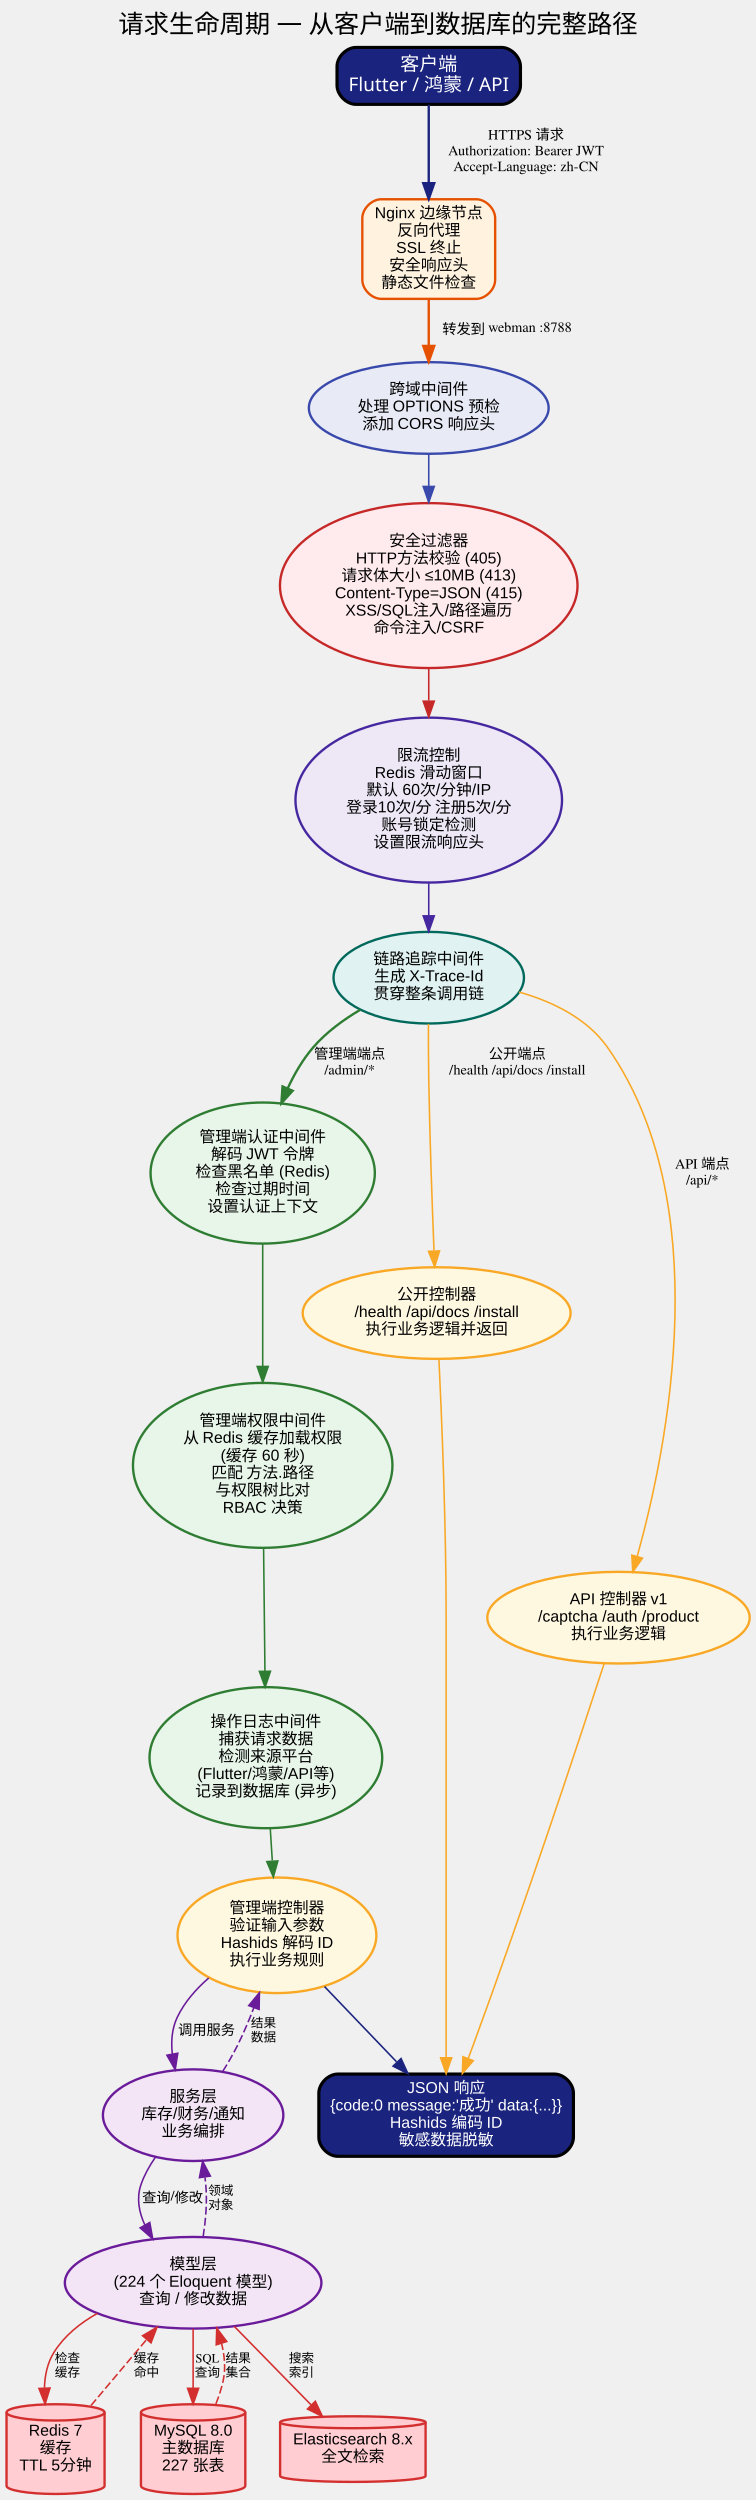
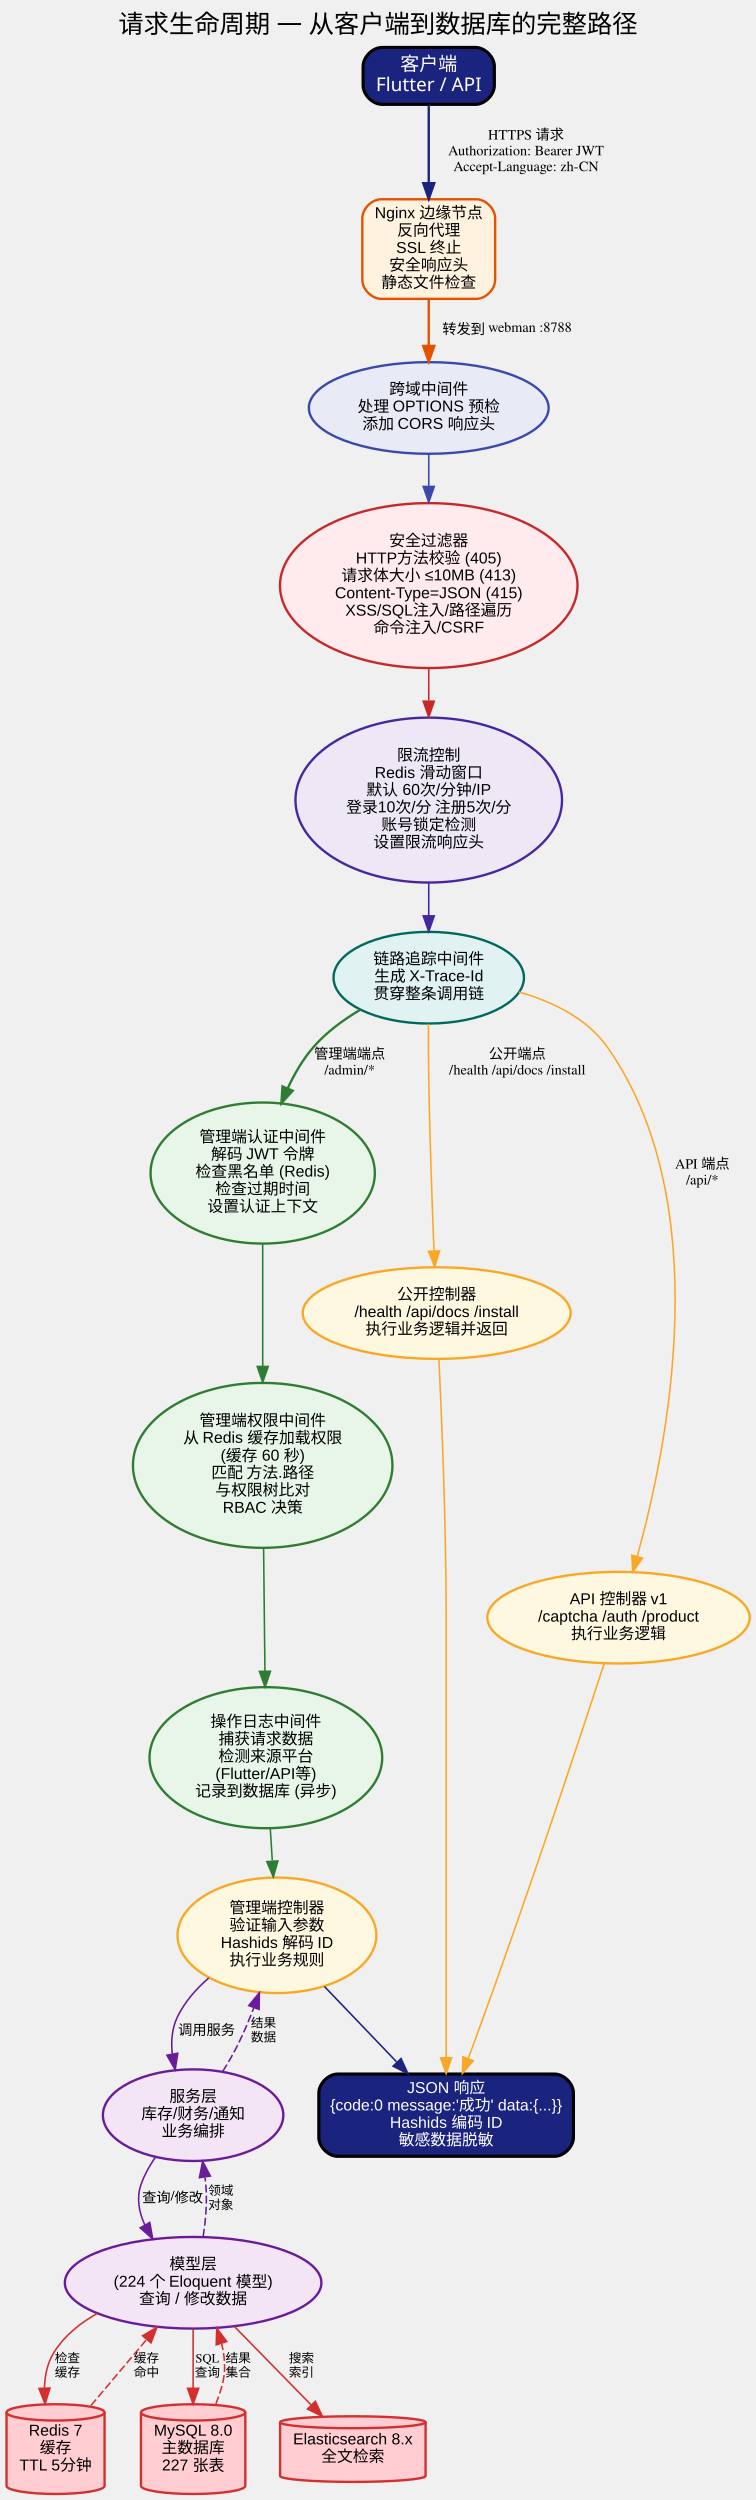
<svg xmlns="http://www.w3.org/2000/svg" width="478pt" height="1581pt" viewBox="0.00 0.00 477.73 1580.96">
  <g id="graph0" class="graph" transform="scale(1 1) rotate(0) translate(4 1576.96)">
    <text text-anchor="middle" x="234.87" y="-1556.16" font-family="Arial Bold" font-size="16.00">请求生命周期 — 从客户端到数据库的完整路径</text>
    <g id="node1" class="node">
-       <path fill="#1a237e" stroke="black" stroke-width="2" d="M313,-1546.96C313,-1546.96 221,-1546.96 221,-1546.96 215,-1546.96 209,-1540.96 209,-1534.96 209,-1534.96 209,-1522.96 209,-1522.96 209,-1516.96 215,-1510.96 221,-1510.96 221,-1510.96 313,-1510.96 313,-1510.96 319,-1510.96 325,-1516.96 325,-1522.96 325,-1522.96 325,-1534.96 325,-1534.96 325,-1540.96 319,-1546.96 313,-1546.96" />
+       <path fill="#1a237e" stroke="black" stroke-width="2" d="M296.5,-1546.96C296.5,-1546.96 237.5,-1546.96 237.5,-1546.96 231.5,-1546.96 225.5,-1540.96 225.5,-1534.96 225.5,-1534.96 225.5,-1522.96 225.5,-1522.96 225.5,-1516.96 231.5,-1510.96 237.5,-1510.96 237.5,-1510.96 296.5,-1510.96 296.5,-1510.96 302.5,-1510.96 308.5,-1516.96 308.5,-1522.96 308.5,-1522.96 308.5,-1534.96 308.5,-1534.96 308.5,-1540.96 302.5,-1546.96 296.5,-1546.96" />
      <text text-anchor="middle" x="267" y="-1532.36" font-family="Arial Bold" font-size="12.00" fill="white">客户端</text>
-       <text text-anchor="middle" x="267" y="-1519.36" font-family="Arial Bold" font-size="12.00" fill="white">Flutter / 鸿蒙 / API</text>
+       <text text-anchor="middle" x="267" y="-1519.36" font-family="Arial Bold" font-size="12.00" fill="white">Flutter / API</text>
    </g>
    <g id="node2" class="node">
      <path fill="#fff3e0" stroke="#e65100" stroke-width="1.5" d="M297,-1450.96C297,-1450.96 237,-1450.96 237,-1450.96 231,-1450.96 225,-1444.96 225,-1438.96 225,-1438.96 225,-1399.96 225,-1399.96 225,-1393.96 231,-1387.96 237,-1387.96 237,-1387.96 297,-1387.96 297,-1387.96 303,-1387.96 309,-1393.96 309,-1399.96 309,-1399.96 309,-1438.96 309,-1438.96 309,-1444.96 303,-1450.96 297,-1450.96" />
      <text text-anchor="middle" x="267" y="-1438.96" font-family="Arial" font-size="10.00">Nginx 边缘节点</text>
      <text text-anchor="middle" x="267" y="-1427.96" font-family="Arial" font-size="10.00">反向代理</text>
      <text text-anchor="middle" x="267" y="-1416.96" font-family="Arial" font-size="10.00">SSL 终止</text>
      <text text-anchor="middle" x="267" y="-1405.96" font-family="Arial" font-size="10.00">安全响应头</text>
      <text text-anchor="middle" x="267" y="-1394.96" font-family="Arial" font-size="10.00">静态文件检查</text>
    </g>
    <g id="edge1" class="edge">
      <path fill="none" stroke="#1a237e" stroke-width="1.5" d="M267,-1510.69C267,-1497.41 267,-1478.53 267,-1461.46" />
      <polygon fill="#1a237e" stroke="#1a237e" stroke-width="1.5" points="270.5,-1461.13 267,-1451.13 263.5,-1461.13 270.5,-1461.13" />
      <text text-anchor="middle" x="328.5" y="-1488.76" font-family="Times,serif" font-size="9.00">HTTPS 请求</text>
      <text text-anchor="middle" x="328.5" y="-1478.76" font-family="Times,serif" font-size="9.00">Authorization: Bearer JWT</text>
      <text text-anchor="middle" x="328.5" y="-1468.76" font-family="Times,serif" font-size="9.00">Accept-Language: zh-CN</text>
    </g>
    <g id="node3" class="node">
      <ellipse fill="#e8eaf6" stroke="#3949ab" stroke-width="1.5" cx="267" cy="-1318.97" rx="75.82" ry="28.98" />
      <text text-anchor="middle" x="267" y="-1327.47" font-family="Arial" font-size="10.00">跨域中间件</text>
      <text text-anchor="middle" x="267" y="-1316.47" font-family="Arial" font-size="10.00">处理 OPTIONS 预检</text>
      <text text-anchor="middle" x="267" y="-1305.47" font-family="Arial" font-size="10.00">添加 CORS 响应头</text>
    </g>
    <g id="edge2" class="edge">
      <path fill="none" stroke="#e65100" stroke-width="1.5" d="M267,-1387.83C267,-1378.54 267,-1368.22 267,-1358.48" />
      <polygon fill="#e65100" stroke="#e65100" stroke-width="1.5" points="270.5,-1358.22 267,-1348.22 263.5,-1358.22 270.5,-1358.22" />
      <text text-anchor="middle" x="316.5" y="-1365.76" font-family="Times,serif" font-size="9.00">转发到 webman :8788</text>
    </g>
    <g id="node4" class="node">
      <ellipse fill="#ffebee" stroke="#c62828" stroke-width="1.5" cx="267" cy="-1206.65" rx="94.09" ry="52.15" />
      <text text-anchor="middle" x="267" y="-1231.65" font-family="Arial" font-size="10.00">安全过滤器</text>
      <text text-anchor="middle" x="267" y="-1220.65" font-family="Arial" font-size="10.00">HTTP方法校验 (405)</text>
      <text text-anchor="middle" x="267" y="-1209.65" font-family="Arial" font-size="10.00">请求体大小 ≤10MB (413)</text>
      <text text-anchor="middle" x="267" y="-1198.65" font-family="Arial" font-size="10.00">Content-Type=JSON (415)</text>
      <text text-anchor="middle" x="267" y="-1187.65" font-family="Arial" font-size="10.00">XSS/SQL注入/路径遍历</text>
      <text text-anchor="middle" x="267" y="-1176.65" font-family="Arial" font-size="10.00">命令注入/CSRF</text>
    </g>
    <g id="edge3" class="edge">
      <path fill="none" stroke="#3949ab" d="M267,-1289.84C267,-1283.58 267,-1276.7 267,-1269.67" />
      <polygon fill="#3949ab" stroke="#3949ab" points="270.5,-1269.32 267,-1259.32 263.5,-1269.32 270.5,-1269.32" />
    </g>
    <g id="node5" class="node">
      <ellipse fill="#ede7f6" stroke="#4527a0" stroke-width="1.5" cx="267" cy="-1071" rx="84.29" ry="52.15" />
      <text text-anchor="middle" x="267" y="-1096" font-family="Arial" font-size="10.00">限流控制</text>
      <text text-anchor="middle" x="267" y="-1085" font-family="Arial" font-size="10.00">Redis 滑动窗口</text>
      <text text-anchor="middle" x="267" y="-1074" font-family="Arial" font-size="10.00">默认 60次/分钟/IP</text>
      <text text-anchor="middle" x="267" y="-1063" font-family="Arial" font-size="10.00">登录10次/分 注册5次/分</text>
      <text text-anchor="middle" x="267" y="-1052" font-family="Arial" font-size="10.00">账号锁定检测</text>
      <text text-anchor="middle" x="267" y="-1041" font-family="Arial" font-size="10.00">设置限流响应头</text>
    </g>
    <g id="edge4" class="edge">
      <path fill="none" stroke="#c62828" d="M267,-1153.98C267,-1147.42 267,-1140.66 267,-1133.96" />
      <polygon fill="#c62828" stroke="#c62828" points="270.5,-1133.53 267,-1123.53 263.5,-1133.53 270.5,-1133.53" />
    </g>
    <g id="node6" class="node">
      <ellipse fill="#e0f2f1" stroke="#00695c" stroke-width="1.5" cx="267" cy="-958.68" rx="60.21" ry="28.98" />
      <text text-anchor="middle" x="267" y="-967.18" font-family="Arial" font-size="10.00">链路追踪中间件</text>
      <text text-anchor="middle" x="267" y="-956.18" font-family="Arial" font-size="10.00">生成 X-Trace-Id</text>
      <text text-anchor="middle" x="267" y="-945.18" font-family="Arial" font-size="10.00">贯穿整条调用链</text>
    </g>
    <g id="edge5" class="edge">
      <path fill="none" stroke="#4527a0" d="M267,-1018.39C267,-1011.47 267,-1004.48 267,-997.85" />
      <polygon fill="#4527a0" stroke="#4527a0" points="270.5,-997.79 267,-987.79 263.5,-997.79 270.5,-997.79" />
    </g>
    <g id="node7" class="node">
      <ellipse fill="#e8f5e9" stroke="#2e7d32" stroke-width="1.5" cx="162" cy="-835.14" rx="70.92" ry="44.6" />
      <text text-anchor="middle" x="162" y="-854.64" font-family="Arial" font-size="10.00">管理端认证中间件</text>
      <text text-anchor="middle" x="162" y="-843.64" font-family="Arial" font-size="10.00">解码 JWT 令牌</text>
      <text text-anchor="middle" x="162" y="-832.64" font-family="Arial" font-size="10.00">检查黑名单 (Redis)</text>
      <text text-anchor="middle" x="162" y="-821.64" font-family="Arial" font-size="10.00">检查过期时间</text>
      <text text-anchor="middle" x="162" y="-810.64" font-family="Arial" font-size="10.00">设置认证上下文</text>
    </g>
    <g id="edge10" class="edge">
      <path fill="none" stroke="#2e7d32" stroke-width="1.5" d="M223.74,-938.42C212.97,-932.06 202.17,-924.15 194,-914.69 187.43,-907.08 182.09,-897.95 177.79,-888.65" />
      <polygon fill="#2e7d32" stroke="#2e7d32" stroke-width="1.5" points="180.96,-887.17 173.82,-879.33 174.52,-889.91 180.96,-887.17" />
      <text text-anchor="middle" x="217" y="-907.49" font-family="Times,serif" font-size="9.00">管理端端点</text>
      <text text-anchor="middle" x="217" y="-897.49" font-family="Times,serif" font-size="9.00">/admin/*</text>
    </g>
    <g id="node10" class="node">
      <ellipse fill="#fff8e1" stroke="#f9a825" stroke-width="1.5" cx="272" cy="-746.6" rx="84.71" ry="28.98" />
      <text text-anchor="middle" x="272" y="-755.1" font-family="Arial" font-size="10.00">公开控制器</text>
      <text text-anchor="middle" x="272" y="-744.1" font-family="Arial" font-size="10.00">/health /api/docs /install</text>
      <text text-anchor="middle" x="272" y="-733.1" font-family="Arial" font-size="10.00">执行业务逻辑并返回</text>
    </g>
    <g id="edge6" class="edge">
      <path fill="none" stroke="#f9a825" d="M266.8,-929.46C266.77,-918.59 266.81,-906.06 267,-894.69 267.63,-857.83 269.13,-815.8 270.33,-786.13" />
      <polygon fill="#f9a825" stroke="#f9a825" points="273.84,-785.93 270.76,-775.79 266.85,-785.64 273.84,-785.93" />
      <text text-anchor="middle" x="323" y="-907.49" font-family="Times,serif" font-size="9.00">公开端点</text>
      <text text-anchor="middle" x="323" y="-897.49" font-family="Times,serif" font-size="9.00">/health /api/docs /install</text>
    </g>
    <g id="node11" class="node">
      <ellipse fill="#fff8e1" stroke="#f9a825" stroke-width="1.5" cx="387" cy="-553.97" rx="82.96" ry="28.98" />
      <text text-anchor="middle" x="387" y="-562.47" font-family="Arial" font-size="10.00">API 控制器 v1</text>
      <text text-anchor="middle" x="387" y="-551.47" font-family="Arial" font-size="10.00">/captcha /auth /product</text>
      <text text-anchor="middle" x="387" y="-540.47" font-family="Arial" font-size="10.00">执行业务逻辑</text>
    </g>
    <g id="edge8" class="edge">
      <path fill="none" stroke="#f9a825" d="M324.14,-949.61C345.21,-943.58 367.07,-933.05 380,-914.69 449.05,-816.59 418.44,-663.22 398.83,-592.72" />
      <polygon fill="#f9a825" stroke="#f9a825" points="402.15,-591.59 396.03,-582.94 395.42,-593.52 402.15,-591.59" />
      <text text-anchor="middle" x="440" y="-837.94" font-family="Times,serif" font-size="9.00">API 端点</text>
      <text text-anchor="middle" x="440" y="-827.94" font-family="Times,serif" font-size="9.00">/api/*</text>
    </g>
    <g id="node8" class="node">
      <ellipse fill="#e8f5e9" stroke="#2e7d32" stroke-width="1.5" cx="162" cy="-650.28" rx="82.05" ry="52.15" />
      <text text-anchor="middle" x="162" y="-675.28" font-family="Arial" font-size="10.00">管理端权限中间件</text>
      <text text-anchor="middle" x="162" y="-664.28" font-family="Arial" font-size="10.00">从 Redis 缓存加载权限</text>
      <text text-anchor="middle" x="162" y="-653.28" font-family="Arial" font-size="10.00">(缓存 60 秒)</text>
      <text text-anchor="middle" x="162" y="-642.28" font-family="Arial" font-size="10.00">匹配 方法.路径</text>
      <text text-anchor="middle" x="162" y="-631.28" font-family="Arial" font-size="10.00">与权限树比对</text>
      <text text-anchor="middle" x="162" y="-620.28" font-family="Arial" font-size="10.00">RBAC 决策</text>
    </g>
    <g id="edge11" class="edge">
      <path fill="none" stroke="#2e7d32" d="M162,-790.34C162,-767.22 162,-738.46 162,-713.1" />
      <polygon fill="#2e7d32" stroke="#2e7d32" points="165.5,-712.84 162,-702.84 158.5,-712.84 165.5,-712.84" />
    </g>
    <g id="node9" class="node">
      <ellipse fill="#e8f5e9" stroke="#2e7d32" stroke-width="1.5" cx="164" cy="-465.43" rx="73.58" ry="44.6" />
      <text text-anchor="middle" x="164" y="-484.93" font-family="Arial" font-size="10.00">操作日志中间件</text>
      <text text-anchor="middle" x="164" y="-473.93" font-family="Arial" font-size="10.00">捕获请求数据</text>
      <text text-anchor="middle" x="164" y="-462.93" font-family="Arial" font-size="10.00">检测来源平台</text>
-       <text text-anchor="middle" x="164" y="-451.93" font-family="Arial" font-size="10.00">(Flutter/鸿蒙/API等)</text>
+       <text text-anchor="middle" x="164" y="-451.93" font-family="Arial" font-size="10.00">(Flutter/API等)</text>
      <text text-anchor="middle" x="164" y="-440.93" font-family="Arial" font-size="10.00">记录到数据库 (异步)</text>
    </g>
    <g id="edge12" class="edge">
      <path fill="none" stroke="#2e7d32" d="M162.56,-597.86C162.83,-573.64 163.14,-544.76 163.41,-520.25" />
      <polygon fill="#2e7d32" stroke="#2e7d32" points="166.91,-520.08 163.52,-510.04 159.91,-520 166.91,-520.08" />
    </g>
    <g id="node12" class="node">
      <ellipse fill="#fff8e1" stroke="#f9a825" stroke-width="1.5" cx="171" cy="-353.11" rx="62.87" ry="36.54" />
      <text text-anchor="middle" x="171" y="-367.11" font-family="Arial" font-size="10.00">管理端控制器</text>
      <text text-anchor="middle" x="171" y="-356.11" font-family="Arial" font-size="10.00">验证输入参数</text>
      <text text-anchor="middle" x="171" y="-345.11" font-family="Arial" font-size="10.00">Hashids 解码 ID</text>
      <text text-anchor="middle" x="171" y="-334.11" font-family="Arial" font-size="10.00">执行业务规则</text>
    </g>
    <g id="edge13" class="edge">
      <path fill="none" stroke="#2e7d32" d="M166.77,-420.83C167.19,-414.11 167.63,-407.15 168.06,-400.37" />
      <polygon fill="#2e7d32" stroke="#2e7d32" points="171.59,-400.14 168.73,-389.94 164.6,-399.7 171.59,-400.14" />
    </g>
    <g id="node18" class="node">
      <path fill="#1a237e" stroke="black" stroke-width="2" d="M346.5,-265.35C346.5,-265.35 209.5,-265.35 209.5,-265.35 203.5,-265.35 197.5,-259.35 197.5,-253.35 197.5,-253.35 197.5,-225.35 197.5,-225.35 197.5,-219.35 203.5,-213.35 209.5,-213.35 209.5,-213.35 346.5,-213.35 346.5,-213.35 352.5,-213.35 358.5,-219.35 358.5,-225.35 358.5,-225.35 358.5,-253.35 358.5,-253.35 358.5,-259.35 352.5,-265.35 346.5,-265.35" />
      <text text-anchor="middle" x="278" y="-253.35" font-family="Arial" font-size="10.00" fill="white">JSON 响应</text>
      <text text-anchor="middle" x="278" y="-242.35" font-family="Arial" font-size="10.00" fill="white">{code:0 message:'成功' data:{...}}</text>
      <text text-anchor="middle" x="278" y="-231.35" font-family="Arial" font-size="10.00" fill="white">Hashids 编码 ID</text>
      <text text-anchor="middle" x="278" y="-220.35" font-family="Arial" font-size="10.00" fill="white">敏感数据脱敏</text>
    </g>
    <g id="edge7" class="edge">
      <path fill="none" stroke="#f9a825" d="M273.44,-717.51C275.21,-680.33 278,-612.75 278,-554.97 278,-554.97 278,-554.97 278,-352.11 278,-326.6 278,-297.81 278,-275.84" />
      <polygon fill="#f9a825" stroke="#f9a825" points="281.5,-275.65 278,-265.65 274.5,-275.65 281.5,-275.65" />
    </g>
    <g id="edge9" class="edge">
      <path fill="none" stroke="#f9a825" d="M377.9,-524.86C361.86,-475.67 327.2,-370.83 295,-283.34 294.01,-280.66 292.97,-277.89 291.91,-275.11" />
      <polygon fill="#f9a825" stroke="#f9a825" points="295.15,-273.79 288.27,-265.73 288.62,-276.32 295.15,-273.79" />
    </g>
    <g id="node13" class="node">
      <ellipse fill="#f3e5f5" stroke="#6a1b9a" stroke-width="1.5" cx="118" cy="-239.35" rx="57.05" ry="28.98" />
      <text text-anchor="middle" x="118" y="-247.85" font-family="Arial" font-size="10.00">服务层</text>
      <text text-anchor="middle" x="118" y="-236.85" font-family="Arial" font-size="10.00">库存/财务/通知</text>
      <text text-anchor="middle" x="118" y="-225.85" font-family="Arial" font-size="10.00">业务编排</text>
    </g>
    <g id="edge14" class="edge">
      <path fill="none" stroke="#6a1b9a" d="M127.87,-326.11C119.84,-319.14 112.55,-310.84 108,-301.34 104.55,-294.13 103.95,-285.94 104.85,-277.97" />
      <polygon fill="#6a1b9a" stroke="#6a1b9a" points="108.3,-278.53 106.67,-268.06 101.42,-277.26 108.3,-278.53" />
      <text text-anchor="middle" x="126.5" y="-290.14" font-family="Times,serif" font-size="9.00">调用服务</text>
    </g>
    <g id="edge23" class="edge">
      <path fill="none" stroke="#1a237e" d="M201.09,-320.68C215.3,-305.84 232.26,-288.12 246.63,-273.11" />
      <polygon fill="#1a237e" stroke="#1a237e" points="249.49,-275.18 253.88,-265.54 244.44,-270.34 249.49,-275.18" />
    </g>
    <g id="edge22" class="edge">
      <path fill="none" stroke="#6a1b9a" stroke-dasharray="5,2" d="M136.75,-267.08C140.05,-272.35 143.29,-277.92 146,-283.34 149.79,-290.94 153.31,-299.26 156.43,-307.4" />
      <polygon fill="#6a1b9a" stroke="#6a1b9a" points="153.17,-308.66 159.92,-316.83 159.74,-306.24 153.17,-308.66" />
      <text text-anchor="middle" x="162.5" y="-294.94" font-family="Times,serif" font-size="8.00">结果</text>
      <text text-anchor="middle" x="162.5" y="-285.94" font-family="Times,serif" font-size="8.00">数据</text>
    </g>
    <g id="node14" class="node">
      <ellipse fill="#f3e5f5" stroke="#6a1b9a" stroke-width="1.5" cx="118" cy="-133.37" rx="81.13" ry="28.98" />
      <text text-anchor="middle" x="118" y="-141.87" font-family="Arial" font-size="10.00">模型层</text>
      <text text-anchor="middle" x="118" y="-130.87" font-family="Arial" font-size="10.00">(224 个 Eloquent 模型)</text>
      <text text-anchor="middle" x="118" y="-119.87" font-family="Arial" font-size="10.00">查询 / 修改数据</text>
    </g>
    <g id="edge15" class="edge">
      <path fill="none" stroke="#6a1b9a" d="M94.08,-212.65C90.35,-207.29 87.06,-201.42 85,-195.36 82.1,-186.83 83.72,-178.07 87.46,-169.95" />
      <polygon fill="#6a1b9a" stroke="#6a1b9a" points="90.59,-171.53 92.46,-161.1 84.49,-168.09 90.59,-171.53" />
      <text text-anchor="middle" x="105" y="-184.16" font-family="Times,serif" font-size="9.00">查询/修改</text>
    </g>
    <g id="edge21" class="edge">
      <path fill="none" stroke="#6a1b9a" stroke-dasharray="5,2" d="M124.34,-162.56C125.95,-172.86 126.99,-184.62 126,-195.36 125.86,-196.87 125.69,-198.41 125.51,-199.96" />
      <polygon fill="#6a1b9a" stroke="#6a1b9a" points="121.99,-199.84 124,-210.24 128.91,-200.85 121.99,-199.84" />
      <text text-anchor="middle" x="135.5" y="-188.96" font-family="Times,serif" font-size="8.00">领域</text>
      <text text-anchor="middle" x="135.5" y="-179.96" font-family="Times,serif" font-size="8.00">对象</text>
    </g>
    <g id="node15" class="node">
      <path fill="#ffcdd2" stroke="#d32f2f" stroke-width="1.5" d="M62,-51.4C62,-54.25 48.11,-56.56 31,-56.56 13.89,-56.56 0,-54.25 0,-51.4 0,-51.4 0,-4.97 0,-4.97 0,-2.12 13.89,0.19 31,0.19 48.11,0.19 62,-2.12 62,-4.97 62,-4.97 62,-51.4 62,-51.4" />
      <path fill="none" stroke="#d32f2f" stroke-width="1.5" d="M62,-51.4C62,-48.56 48.11,-46.25 31,-46.25 13.89,-46.25 0,-48.56 0,-51.4" />
      <text text-anchor="middle" x="31" y="-36.69" font-family="Arial" font-size="10.00">Redis 7</text>
      <text text-anchor="middle" x="31" y="-25.69" font-family="Arial" font-size="10.00">缓存</text>
      <text text-anchor="middle" x="31" y="-14.69" font-family="Arial" font-size="10.00">TTL 5分钟</text>
    </g>
    <g id="edge16" class="edge">
      <path fill="none" stroke="#d32f2f" d="M57.46,-114.01C46.55,-107.92 36.57,-99.9 30,-89.38 25.84,-82.72 24.21,-74.79 23.98,-66.9" />
      <polygon fill="#d32f2f" stroke="#d32f2f" points="27.49,-66.81 24.39,-56.68 20.49,-66.53 27.49,-66.81" />
      <text text-anchor="middle" x="38.5" y="-82.97" font-family="Times,serif" font-size="8.00">检查</text>
      <text text-anchor="middle" x="38.5" y="-73.97" font-family="Times,serif" font-size="8.00">缓存</text>
    </g>
    <g id="node16" class="node">
      <path fill="#ffcdd2" stroke="#d32f2f" stroke-width="1.5" d="M151,-51.4C151,-54.25 136.21,-56.56 118,-56.56 99.79,-56.56 85,-54.25 85,-51.4 85,-51.4 85,-4.97 85,-4.97 85,-2.12 99.79,0.19 118,0.19 136.21,0.19 151,-2.12 151,-4.97 151,-4.97 151,-51.4 151,-51.4" />
      <path fill="none" stroke="#d32f2f" stroke-width="1.5" d="M151,-51.4C151,-48.56 136.21,-46.25 118,-46.25 99.79,-46.25 85,-48.56 85,-51.4" />
      <text text-anchor="middle" x="118" y="-36.69" font-family="Arial" font-size="10.00">MySQL 8.0</text>
      <text text-anchor="middle" x="118" y="-25.69" font-family="Arial" font-size="10.00">主数据库</text>
      <text text-anchor="middle" x="118" y="-14.69" font-family="Arial" font-size="10.00">227 张表</text>
    </g>
    <g id="edge18" class="edge">
      <path fill="none" stroke="#d32f2f" d="M118,-104.17C118,-92.61 118,-79.06 118,-66.69" />
      <polygon fill="#d32f2f" stroke="#d32f2f" points="121.5,-66.63 118,-56.63 114.5,-66.63 121.5,-66.63" />
      <text text-anchor="middle" x="127" y="-82.97" font-family="Times,serif" font-size="8.00">SQL</text>
      <text text-anchor="middle" x="127" y="-73.97" font-family="Times,serif" font-size="8.00">查询</text>
    </g>
    <g id="node17" class="node">
      <path fill="#ffcdd2" stroke="#d32f2f" stroke-width="1.5" d="M265,-45.17C265,-47.25 244.38,-48.94 219,-48.94 193.62,-48.94 173,-47.25 173,-45.17 173,-45.17 173,-11.21 173,-11.21 173,-9.13 193.62,-7.44 219,-7.44 244.38,-7.44 265,-9.13 265,-11.21 265,-11.21 265,-45.17 265,-45.17" />
      <path fill="none" stroke="#d32f2f" stroke-width="1.5" d="M265,-45.17C265,-43.08 244.38,-41.39 219,-41.39 193.62,-41.39 173,-43.08 173,-45.17" />
      <text text-anchor="middle" x="219" y="-31.19" font-family="Arial" font-size="10.00">Elasticsearch 8.x</text>
      <text text-anchor="middle" x="219" y="-20.19" font-family="Arial" font-size="10.00">全文检索</text>
    </g>
    <g id="edge20" class="edge">
      <path fill="none" stroke="#d32f2f" d="M144.01,-105.8C158.98,-90.5 177.73,-71.34 192.74,-56.01" />
      <polygon fill="#d32f2f" stroke="#d32f2f" points="195.28,-58.42 199.78,-48.82 190.28,-53.52 195.28,-58.42" />
      <text text-anchor="middle" x="186.5" y="-82.97" font-family="Times,serif" font-size="8.00">搜索</text>
      <text text-anchor="middle" x="186.5" y="-73.97" font-family="Times,serif" font-size="8.00">索引</text>
    </g>
    <g id="edge17" class="edge">
      <path fill="none" stroke="#d32f2f" stroke-dasharray="5,2" d="M53.4,-55.76C64.12,-68.46 77.08,-83.84 88.57,-97.47" />
      <polygon fill="#d32f2f" stroke="#d32f2f" points="86.02,-99.87 95.14,-105.26 91.37,-95.36 86.02,-99.87" />
      <text text-anchor="middle" x="88.5" y="-82.97" font-family="Times,serif" font-size="8.00">缓存</text>
      <text text-anchor="middle" x="88.5" y="-73.97" font-family="Times,serif" font-size="8.00">命中</text>
    </g>
    <g id="edge19" class="edge">
      <path fill="none" stroke="#d32f2f" stroke-dasharray="5,2" d="M132.39,-56.76C134.3,-61.52 135.95,-66.51 137,-71.38 138.67,-79.15 137.91,-87.36 135.96,-95.14" />
      <polygon fill="#d32f2f" stroke="#d32f2f" points="132.61,-94.12 132.93,-104.71 139.28,-96.23 132.61,-94.12" />
      <text text-anchor="middle" x="146.5" y="-82.97" font-family="Times,serif" font-size="8.00">结果</text>
      <text text-anchor="middle" x="146.5" y="-73.97" font-family="Times,serif" font-size="8.00">集合</text>
    </g>
  </g>
</svg>
